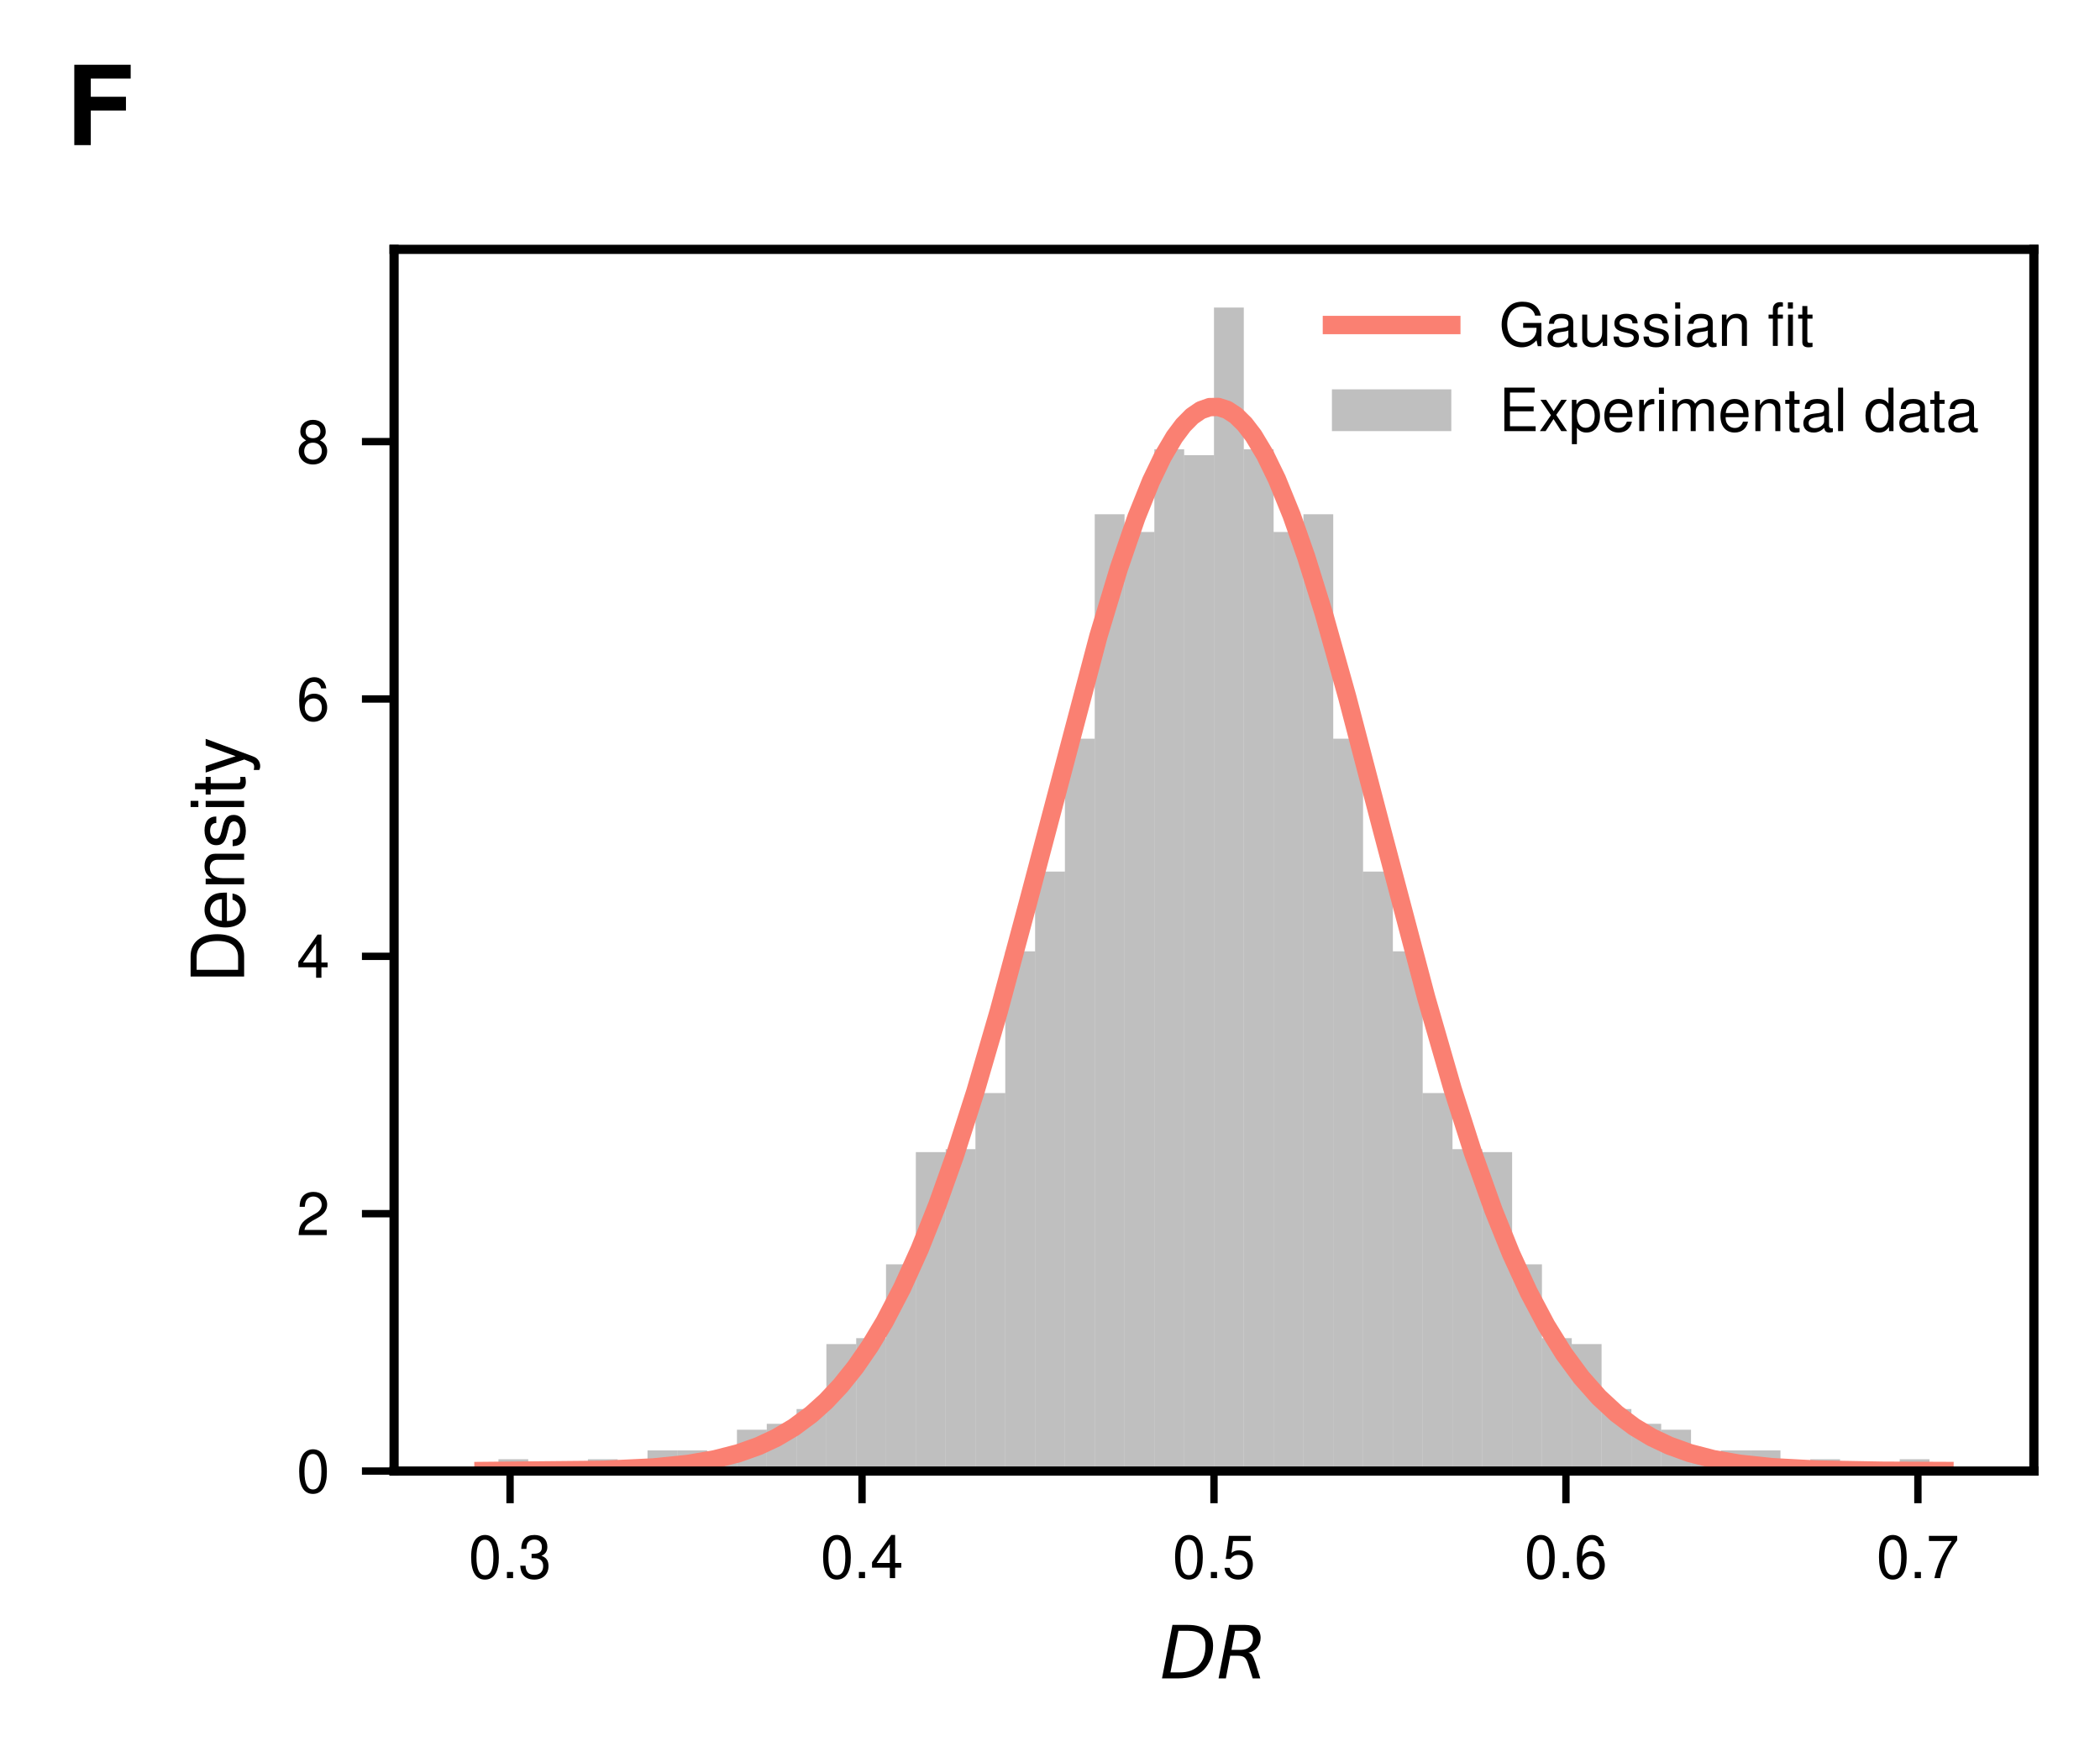
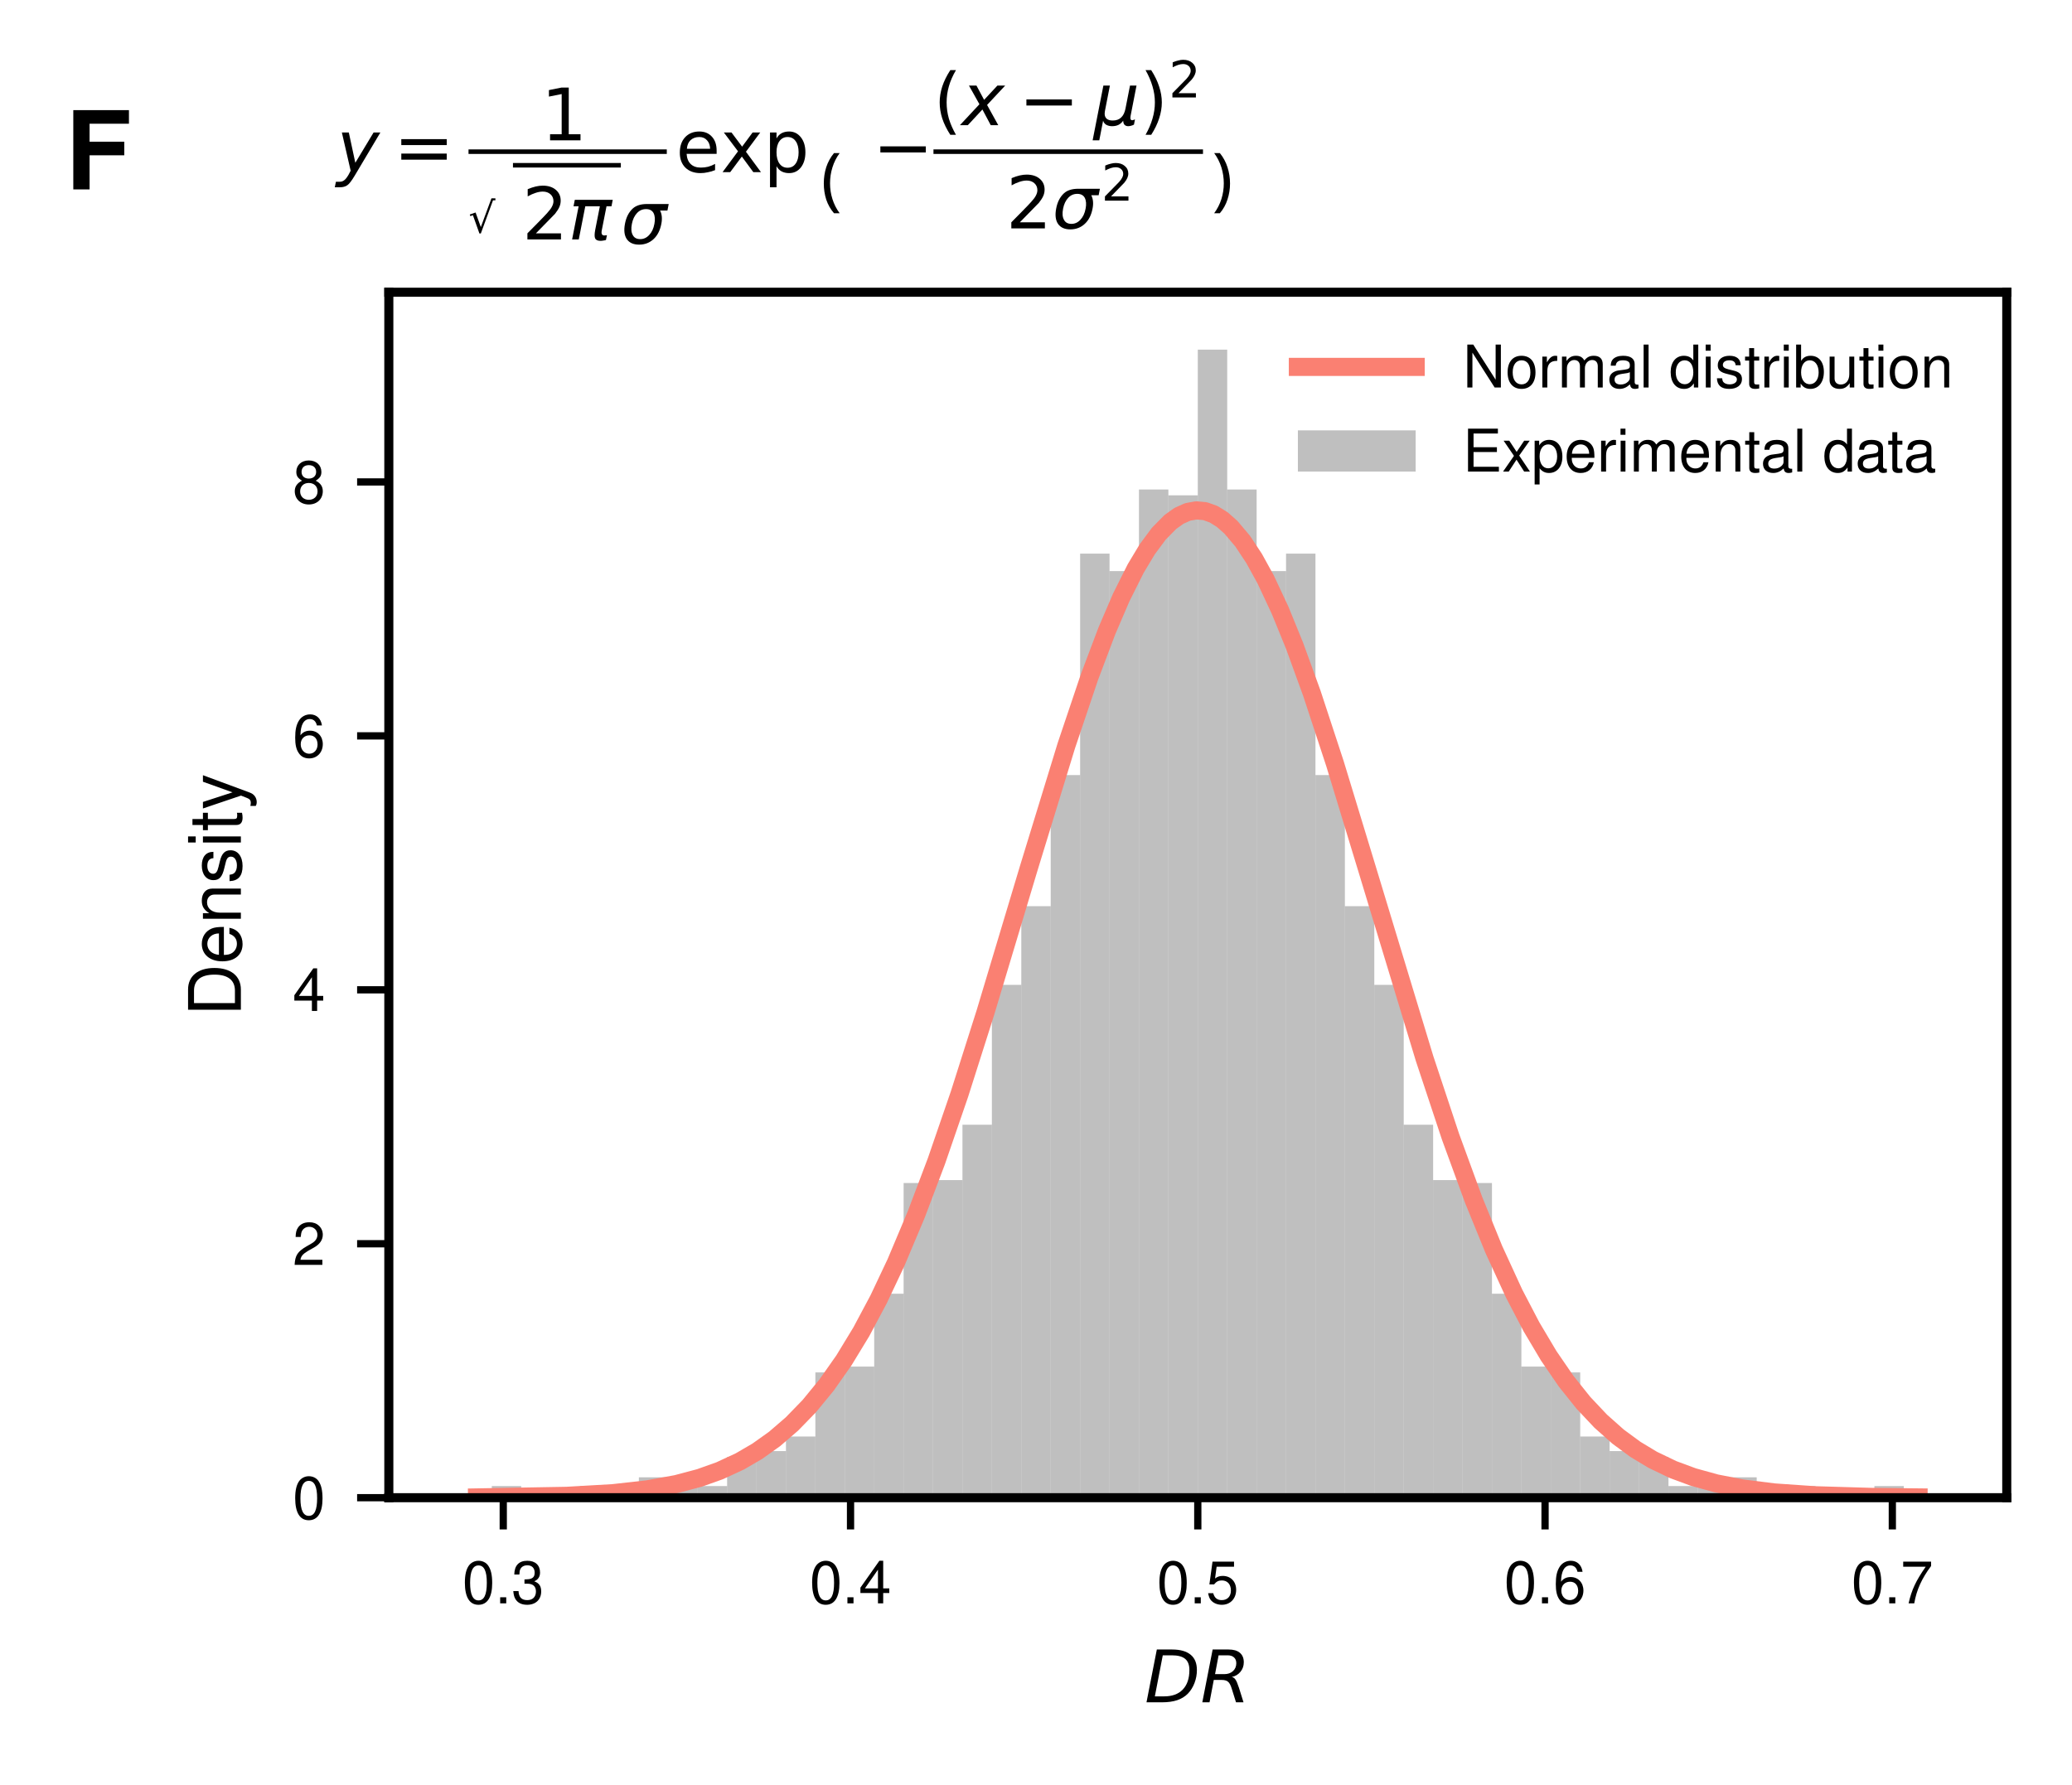
- <svg xmlns="http://www.w3.org/2000/svg" xmlns:xlink="http://www.w3.org/1999/xlink" width="228.672pt" height="191.838pt" viewBox="0 0 228.672 191.838" version="1.1">
+ <svg xmlns="http://www.w3.org/2000/svg" xmlns:xlink="http://www.w3.org/1999/xlink" width="228.672pt" height="196.936pt" viewBox="0 0 228.672 196.936" version="1.1">
  <defs>
    <style type="text/css">*{stroke-linejoin: round; stroke-linecap: butt}</style>
  </defs>
  <g id="figure_1">
    <g id="patch_1">
-       <path d="M 0 191.838  L 228.672 191.838  L 228.672 0  L 0 0  L 0 191.838  z " style="fill: none" />
+       <path d="M 0 196.936  L 228.672 196.936  L 228.672 0  L 0 0  L 0 196.936  z " style="fill: none" />
    </g>
    <g id="axes_1">
      <g id="patch_2">
-         <path d="M 42.912 160.214  L 221.472 160.214  L 221.472 27.158  L 42.912 27.158  L 42.912 160.214  z " style="fill: none" />
+         <path d="M 42.912 165.312  L 221.472 165.312  L 221.472 32.256  L 42.912 32.256  L 42.912 165.312  z " style="fill: none" />
      </g>
      <g id="patch_3">
-         <path d="M 51.028 160.214  L 54.275 160.214  L 54.275 159.893  L 51.028 159.893  z " clip-path="url(#p255b38f7e9)" style="fill: #808080; opacity: 0.5" />
+         <path d="M 51.028 165.312  L 54.275 165.312  L 54.275 164.99  L 51.028 164.99  z " clip-path="url(#pa2aaef56d1)" style="fill: #808080; opacity: 0.5" />
      </g>
      <g id="patch_4">
-         <path d="M 54.275 160.214  L 57.521 160.214  L 57.521 158.928  L 54.275 158.928  z " clip-path="url(#p255b38f7e9)" style="fill: #808080; opacity: 0.5" />
+         <path d="M 54.275 165.312  L 57.521 165.312  L 57.521 164.026  L 54.275 164.026  z " clip-path="url(#pa2aaef56d1)" style="fill: #808080; opacity: 0.5" />
      </g>
      <g id="patch_5">
-         <path d="M 57.521 160.214  L 60.768 160.214  L 60.768 159.25  L 57.521 159.25  z " clip-path="url(#p255b38f7e9)" style="fill: #808080; opacity: 0.5" />
+         <path d="M 57.521 165.312  L 60.768 165.312  L 60.768 164.347  L 57.521 164.347  z " clip-path="url(#pa2aaef56d1)" style="fill: #808080; opacity: 0.5" />
      </g>
      <g id="patch_6">
-         <path d="M 60.768 160.214  L 64.015 160.214  L 64.015 159.571  L 60.768 159.571  z " clip-path="url(#p255b38f7e9)" style="fill: #808080; opacity: 0.5" />
+         <path d="M 60.768 165.312  L 64.015 165.312  L 64.015 164.669  L 60.768 164.669  z " clip-path="url(#pa2aaef56d1)" style="fill: #808080; opacity: 0.5" />
      </g>
      <g id="patch_7">
-         <path d="M 64.015 160.214  L 67.261 160.214  L 67.261 158.928  L 64.015 158.928  z " clip-path="url(#p255b38f7e9)" style="fill: #808080; opacity: 0.5" />
+         <path d="M 64.015 165.312  L 67.261 165.312  L 67.261 164.026  L 64.015 164.026  z " clip-path="url(#pa2aaef56d1)" style="fill: #808080; opacity: 0.5" />
      </g>
      <g id="patch_8">
-         <path d="M 67.261 160.214  L 70.508 160.214  L 70.508 159.571  L 67.261 159.571  z " clip-path="url(#p255b38f7e9)" style="fill: #808080; opacity: 0.5" />
+         <path d="M 67.261 165.312  L 70.508 165.312  L 70.508 164.669  L 67.261 164.669  z " clip-path="url(#pa2aaef56d1)" style="fill: #808080; opacity: 0.5" />
      </g>
      <g id="patch_9">
-         <path d="M 70.508 160.214  L 73.754 160.214  L 73.754 157.963  L 70.508 157.963  z " clip-path="url(#p255b38f7e9)" style="fill: #808080; opacity: 0.5" />
+         <path d="M 70.508 165.312  L 73.754 165.312  L 73.754 163.061  L 70.508 163.061  z " clip-path="url(#pa2aaef56d1)" style="fill: #808080; opacity: 0.5" />
      </g>
      <g id="patch_10">
-         <path d="M 73.754 160.214  L 77.001 160.214  L 77.001 157.963  L 73.754 157.963  z " clip-path="url(#p255b38f7e9)" style="fill: #808080; opacity: 0.5" />
+         <path d="M 73.754 165.312  L 77.001 165.312  L 77.001 163.061  L 73.754 163.061  z " clip-path="url(#pa2aaef56d1)" style="fill: #808080; opacity: 0.5" />
      </g>
      <g id="patch_11">
-         <path d="M 77.001 160.214  L 80.247 160.214  L 80.247 158.928  L 77.001 158.928  z " clip-path="url(#p255b38f7e9)" style="fill: #808080; opacity: 0.5" />
+         <path d="M 77.001 165.312  L 80.247 165.312  L 80.247 164.026  L 77.001 164.026  z " clip-path="url(#pa2aaef56d1)" style="fill: #808080; opacity: 0.5" />
      </g>
      <g id="patch_12">
-         <path d="M 80.247 160.214  L 83.494 160.214  L 83.494 155.712  L 80.247 155.712  z " clip-path="url(#p255b38f7e9)" style="fill: #808080; opacity: 0.5" />
+         <path d="M 80.247 165.312  L 83.494 165.312  L 83.494 160.809  L 80.247 160.809  z " clip-path="url(#pa2aaef56d1)" style="fill: #808080; opacity: 0.5" />
      </g>
      <g id="patch_13">
-         <path d="M 83.494 160.214  L 86.74 160.214  L 86.74 155.068  L 83.494 155.068  z " clip-path="url(#p255b38f7e9)" style="fill: #808080; opacity: 0.5" />
+         <path d="M 83.494 165.312  L 86.74 165.312  L 86.74 160.166  L 83.494 160.166  z " clip-path="url(#pa2aaef56d1)" style="fill: #808080; opacity: 0.5" />
      </g>
      <g id="patch_14">
-         <path d="M 86.74 160.214  L 89.987 160.214  L 89.987 153.46  L 86.74 153.46  z " clip-path="url(#p255b38f7e9)" style="fill: #808080; opacity: 0.5" />
+         <path d="M 86.74 165.312  L 89.987 165.312  L 89.987 158.558  L 86.74 158.558  z " clip-path="url(#pa2aaef56d1)" style="fill: #808080; opacity: 0.5" />
      </g>
      <g id="patch_15">
-         <path d="M 89.987 160.214  L 93.233 160.214  L 93.233 146.385  L 89.987 146.385  z " clip-path="url(#p255b38f7e9)" style="fill: #808080; opacity: 0.5" />
+         <path d="M 89.987 165.312  L 93.233 165.312  L 93.233 151.482  L 89.987 151.482  z " clip-path="url(#pa2aaef56d1)" style="fill: #808080; opacity: 0.5" />
      </g>
      <g id="patch_16">
-         <path d="M 93.233 160.214  L 96.48 160.214  L 96.48 145.741  L 93.233 145.741  z " clip-path="url(#p255b38f7e9)" style="fill: #808080; opacity: 0.5" />
+         <path d="M 93.233 165.312  L 96.48 165.312  L 96.48 150.839  L 93.233 150.839  z " clip-path="url(#pa2aaef56d1)" style="fill: #808080; opacity: 0.5" />
      </g>
      <g id="patch_17">
-         <path d="M 96.48 160.214  L 99.727 160.214  L 99.727 137.701  L 96.48 137.701  z " clip-path="url(#p255b38f7e9)" style="fill: #808080; opacity: 0.5" />
+         <path d="M 96.48 165.312  L 99.727 165.312  L 99.727 142.798  L 96.48 142.798  z " clip-path="url(#pa2aaef56d1)" style="fill: #808080; opacity: 0.5" />
      </g>
      <g id="patch_18">
-         <path d="M 99.727 160.214  L 102.973 160.214  L 102.973 125.479  L 99.727 125.479  z " clip-path="url(#p255b38f7e9)" style="fill: #808080; opacity: 0.5" />
+         <path d="M 99.727 165.312  L 102.973 165.312  L 102.973 130.577  L 99.727 130.577  z " clip-path="url(#pa2aaef56d1)" style="fill: #808080; opacity: 0.5" />
      </g>
      <g id="patch_19">
-         <path d="M 102.973 160.214  L 106.22 160.214  L 106.22 125.157  L 102.973 125.157  z " clip-path="url(#p255b38f7e9)" style="fill: #808080; opacity: 0.5" />
+         <path d="M 102.973 165.312  L 106.22 165.312  L 106.22 130.255  L 102.973 130.255  z " clip-path="url(#pa2aaef56d1)" style="fill: #808080; opacity: 0.5" />
      </g>
      <g id="patch_20">
-         <path d="M 106.22 160.214  L 109.466 160.214  L 109.466 119.046  L 106.22 119.046  z " clip-path="url(#p255b38f7e9)" style="fill: #808080; opacity: 0.5" />
+         <path d="M 106.22 165.312  L 109.466 165.312  L 109.466 124.144  L 106.22 124.144  z " clip-path="url(#pa2aaef56d1)" style="fill: #808080; opacity: 0.5" />
      </g>
      <g id="patch_21">
-         <path d="M 109.466 160.214  L 112.713 160.214  L 112.713 103.609  L 109.466 103.609  z " clip-path="url(#p255b38f7e9)" style="fill: #808080; opacity: 0.5" />
+         <path d="M 109.466 165.312  L 112.713 165.312  L 112.713 108.706  L 109.466 108.706  z " clip-path="url(#pa2aaef56d1)" style="fill: #808080; opacity: 0.5" />
      </g>
      <g id="patch_22">
-         <path d="M 112.713 160.214  L 115.959 160.214  L 115.959 94.925  L 112.713 94.925  z " clip-path="url(#p255b38f7e9)" style="fill: #808080; opacity: 0.5" />
+         <path d="M 112.713 165.312  L 115.959 165.312  L 115.959 100.022  L 112.713 100.022  z " clip-path="url(#pa2aaef56d1)" style="fill: #808080; opacity: 0.5" />
      </g>
      <g id="patch_23">
-         <path d="M 115.959 160.214  L 119.206 160.214  L 119.206 80.452  L 115.959 80.452  z " clip-path="url(#p255b38f7e9)" style="fill: #808080; opacity: 0.5" />
+         <path d="M 115.959 165.312  L 119.206 165.312  L 119.206 85.549  L 115.959 85.549  z " clip-path="url(#pa2aaef56d1)" style="fill: #808080; opacity: 0.5" />
      </g>
      <g id="patch_24">
-         <path d="M 119.206 160.214  L 122.452 160.214  L 122.452 56.008  L 119.206 56.008  z " clip-path="url(#p255b38f7e9)" style="fill: #808080; opacity: 0.5" />
+         <path d="M 119.206 165.312  L 122.452 165.312  L 122.452 61.106  L 119.206 61.106  z " clip-path="url(#pa2aaef56d1)" style="fill: #808080; opacity: 0.5" />
      </g>
      <g id="patch_25">
-         <path d="M 122.452 160.214  L 125.699 160.214  L 125.699 57.938  L 122.452 57.938  z " clip-path="url(#p255b38f7e9)" style="fill: #808080; opacity: 0.5" />
+         <path d="M 122.452 165.312  L 125.699 165.312  L 125.699 63.035  L 122.452 63.035  z " clip-path="url(#pa2aaef56d1)" style="fill: #808080; opacity: 0.5" />
      </g>
      <g id="patch_26">
-         <path d="M 125.699 160.214  L 128.945 160.214  L 128.945 48.932  L 125.699 48.932  z " clip-path="url(#p255b38f7e9)" style="fill: #808080; opacity: 0.5" />
+         <path d="M 125.699 165.312  L 128.945 165.312  L 128.945 54.03  L 125.699 54.03  z " clip-path="url(#pa2aaef56d1)" style="fill: #808080; opacity: 0.5" />
      </g>
      <g id="patch_27">
-         <path d="M 128.945 160.214  L 132.192 160.214  L 132.192 49.576  L 128.945 49.576  z " clip-path="url(#p255b38f7e9)" style="fill: #808080; opacity: 0.5" />
+         <path d="M 128.945 165.312  L 132.192 165.312  L 132.192 54.673  L 128.945 54.673  z " clip-path="url(#pa2aaef56d1)" style="fill: #808080; opacity: 0.5" />
      </g>
      <g id="patch_28">
-         <path d="M 132.192 160.214  L 135.439 160.214  L 135.439 33.494  L 132.192 33.494  z " clip-path="url(#p255b38f7e9)" style="fill: #808080; opacity: 0.5" />
+         <path d="M 132.192 165.312  L 135.439 165.312  L 135.439 38.592  L 132.192 38.592  z " clip-path="url(#pa2aaef56d1)" style="fill: #808080; opacity: 0.5" />
      </g>
      <g id="patch_29">
-         <path d="M 135.439 160.214  L 138.685 160.214  L 138.685 48.932  L 135.439 48.932  z " clip-path="url(#p255b38f7e9)" style="fill: #808080; opacity: 0.5" />
+         <path d="M 135.439 165.312  L 138.685 165.312  L 138.685 54.03  L 135.439 54.03  z " clip-path="url(#pa2aaef56d1)" style="fill: #808080; opacity: 0.5" />
      </g>
      <g id="patch_30">
-         <path d="M 138.685 160.214  L 141.932 160.214  L 141.932 57.938  L 138.685 57.938  z " clip-path="url(#p255b38f7e9)" style="fill: #808080; opacity: 0.5" />
+         <path d="M 138.685 165.312  L 141.932 165.312  L 141.932 63.035  L 138.685 63.035  z " clip-path="url(#pa2aaef56d1)" style="fill: #808080; opacity: 0.5" />
      </g>
      <g id="patch_31">
-         <path d="M 141.932 160.214  L 145.178 160.214  L 145.178 56.008  L 141.932 56.008  z " clip-path="url(#p255b38f7e9)" style="fill: #808080; opacity: 0.5" />
+         <path d="M 141.932 165.312  L 145.178 165.312  L 145.178 61.106  L 141.932 61.106  z " clip-path="url(#pa2aaef56d1)" style="fill: #808080; opacity: 0.5" />
      </g>
      <g id="patch_32">
-         <path d="M 145.178 160.214  L 148.425 160.214  L 148.425 80.452  L 145.178 80.452  z " clip-path="url(#p255b38f7e9)" style="fill: #808080; opacity: 0.5" />
+         <path d="M 145.178 165.312  L 148.425 165.312  L 148.425 85.549  L 145.178 85.549  z " clip-path="url(#pa2aaef56d1)" style="fill: #808080; opacity: 0.5" />
      </g>
      <g id="patch_33">
-         <path d="M 148.425 160.214  L 151.671 160.214  L 151.671 94.925  L 148.425 94.925  z " clip-path="url(#p255b38f7e9)" style="fill: #808080; opacity: 0.5" />
+         <path d="M 148.425 165.312  L 151.671 165.312  L 151.671 100.022  L 148.425 100.022  z " clip-path="url(#pa2aaef56d1)" style="fill: #808080; opacity: 0.5" />
      </g>
      <g id="patch_34">
-         <path d="M 151.671 160.214  L 154.918 160.214  L 154.918 103.609  L 151.671 103.609  z " clip-path="url(#p255b38f7e9)" style="fill: #808080; opacity: 0.5" />
+         <path d="M 151.671 165.312  L 154.918 165.312  L 154.918 108.706  L 151.671 108.706  z " clip-path="url(#pa2aaef56d1)" style="fill: #808080; opacity: 0.5" />
      </g>
      <g id="patch_35">
-         <path d="M 154.918 160.214  L 158.164 160.214  L 158.164 119.046  L 154.918 119.046  z " clip-path="url(#p255b38f7e9)" style="fill: #808080; opacity: 0.5" />
+         <path d="M 154.918 165.312  L 158.164 165.312  L 158.164 124.144  L 154.918 124.144  z " clip-path="url(#pa2aaef56d1)" style="fill: #808080; opacity: 0.5" />
      </g>
      <g id="patch_36">
-         <path d="M 158.164 160.214  L 161.411 160.214  L 161.411 125.157  L 158.164 125.157  z " clip-path="url(#p255b38f7e9)" style="fill: #808080; opacity: 0.5" />
+         <path d="M 158.164 165.312  L 161.411 165.312  L 161.411 130.255  L 158.164 130.255  z " clip-path="url(#pa2aaef56d1)" style="fill: #808080; opacity: 0.5" />
      </g>
      <g id="patch_37">
-         <path d="M 161.411 160.214  L 164.657 160.214  L 164.657 125.479  L 161.411 125.479  z " clip-path="url(#p255b38f7e9)" style="fill: #808080; opacity: 0.5" />
+         <path d="M 161.411 165.312  L 164.657 165.312  L 164.657 130.577  L 161.411 130.577  z " clip-path="url(#pa2aaef56d1)" style="fill: #808080; opacity: 0.5" />
      </g>
      <g id="patch_38">
-         <path d="M 164.657 160.214  L 167.904 160.214  L 167.904 137.701  L 164.657 137.701  z " clip-path="url(#p255b38f7e9)" style="fill: #808080; opacity: 0.5" />
+         <path d="M 164.657 165.312  L 167.904 165.312  L 167.904 142.798  L 164.657 142.798  z " clip-path="url(#pa2aaef56d1)" style="fill: #808080; opacity: 0.5" />
      </g>
      <g id="patch_39">
-         <path d="M 167.904 160.214  L 171.151 160.214  L 171.151 145.741  L 167.904 145.741  z " clip-path="url(#p255b38f7e9)" style="fill: #808080; opacity: 0.5" />
+         <path d="M 167.904 165.312  L 171.151 165.312  L 171.151 150.839  L 167.904 150.839  z " clip-path="url(#pa2aaef56d1)" style="fill: #808080; opacity: 0.5" />
      </g>
      <g id="patch_40">
-         <path d="M 171.151 160.214  L 174.397 160.214  L 174.397 146.385  L 171.151 146.385  z " clip-path="url(#p255b38f7e9)" style="fill: #808080; opacity: 0.5" />
+         <path d="M 171.151 165.312  L 174.397 165.312  L 174.397 151.482  L 171.151 151.482  z " clip-path="url(#pa2aaef56d1)" style="fill: #808080; opacity: 0.5" />
      </g>
      <g id="patch_41">
-         <path d="M 174.397 160.214  L 177.644 160.214  L 177.644 153.46  L 174.397 153.46  z " clip-path="url(#p255b38f7e9)" style="fill: #808080; opacity: 0.5" />
+         <path d="M 174.397 165.312  L 177.644 165.312  L 177.644 158.558  L 174.397 158.558  z " clip-path="url(#pa2aaef56d1)" style="fill: #808080; opacity: 0.5" />
      </g>
      <g id="patch_42">
-         <path d="M 177.644 160.214  L 180.89 160.214  L 180.89 155.068  L 177.644 155.068  z " clip-path="url(#p255b38f7e9)" style="fill: #808080; opacity: 0.5" />
+         <path d="M 177.644 165.312  L 180.89 165.312  L 180.89 160.166  L 177.644 160.166  z " clip-path="url(#pa2aaef56d1)" style="fill: #808080; opacity: 0.5" />
      </g>
      <g id="patch_43">
-         <path d="M 180.89 160.214  L 184.137 160.214  L 184.137 155.712  L 180.89 155.712  z " clip-path="url(#p255b38f7e9)" style="fill: #808080; opacity: 0.5" />
+         <path d="M 180.89 165.312  L 184.137 165.312  L 184.137 160.809  L 180.89 160.809  z " clip-path="url(#pa2aaef56d1)" style="fill: #808080; opacity: 0.5" />
      </g>
      <g id="patch_44">
-         <path d="M 184.137 160.214  L 187.383 160.214  L 187.383 158.928  L 184.137 158.928  z " clip-path="url(#p255b38f7e9)" style="fill: #808080; opacity: 0.5" />
+         <path d="M 184.137 165.312  L 187.383 165.312  L 187.383 164.026  L 184.137 164.026  z " clip-path="url(#pa2aaef56d1)" style="fill: #808080; opacity: 0.5" />
      </g>
      <g id="patch_45">
-         <path d="M 187.383 160.214  L 190.63 160.214  L 190.63 157.963  L 187.383 157.963  z " clip-path="url(#p255b38f7e9)" style="fill: #808080; opacity: 0.5" />
+         <path d="M 187.383 165.312  L 190.63 165.312  L 190.63 163.061  L 187.383 163.061  z " clip-path="url(#pa2aaef56d1)" style="fill: #808080; opacity: 0.5" />
      </g>
      <g id="patch_46">
-         <path d="M 190.63 160.214  L 193.876 160.214  L 193.876 157.963  L 190.63 157.963  z " clip-path="url(#p255b38f7e9)" style="fill: #808080; opacity: 0.5" />
+         <path d="M 190.63 165.312  L 193.876 165.312  L 193.876 163.061  L 190.63 163.061  z " clip-path="url(#pa2aaef56d1)" style="fill: #808080; opacity: 0.5" />
      </g>
      <g id="patch_47">
-         <path d="M 193.876 160.214  L 197.123 160.214  L 197.123 159.571  L 193.876 159.571  z " clip-path="url(#p255b38f7e9)" style="fill: #808080; opacity: 0.5" />
+         <path d="M 193.876 165.312  L 197.123 165.312  L 197.123 164.669  L 193.876 164.669  z " clip-path="url(#pa2aaef56d1)" style="fill: #808080; opacity: 0.5" />
      </g>
      <g id="patch_48">
-         <path d="M 197.123 160.214  L 200.369 160.214  L 200.369 158.928  L 197.123 158.928  z " clip-path="url(#p255b38f7e9)" style="fill: #808080; opacity: 0.5" />
+         <path d="M 197.123 165.312  L 200.369 165.312  L 200.369 164.026  L 197.123 164.026  z " clip-path="url(#pa2aaef56d1)" style="fill: #808080; opacity: 0.5" />
      </g>
      <g id="patch_49">
-         <path d="M 200.369 160.214  L 203.616 160.214  L 203.616 159.571  L 200.369 159.571  z " clip-path="url(#p255b38f7e9)" style="fill: #808080; opacity: 0.5" />
+         <path d="M 200.369 165.312  L 203.616 165.312  L 203.616 164.669  L 200.369 164.669  z " clip-path="url(#pa2aaef56d1)" style="fill: #808080; opacity: 0.5" />
      </g>
      <g id="patch_50">
-         <path d="M 203.616 160.214  L 206.863 160.214  L 206.863 159.25  L 203.616 159.25  z " clip-path="url(#p255b38f7e9)" style="fill: #808080; opacity: 0.5" />
+         <path d="M 203.616 165.312  L 206.863 165.312  L 206.863 164.347  L 203.616 164.347  z " clip-path="url(#pa2aaef56d1)" style="fill: #808080; opacity: 0.5" />
      </g>
      <g id="patch_51">
-         <path d="M 206.863 160.214  L 210.109 160.214  L 210.109 158.928  L 206.863 158.928  z " clip-path="url(#p255b38f7e9)" style="fill: #808080; opacity: 0.5" />
+         <path d="M 206.863 165.312  L 210.109 165.312  L 210.109 164.026  L 206.863 164.026  z " clip-path="url(#pa2aaef56d1)" style="fill: #808080; opacity: 0.5" />
      </g>
      <g id="patch_52">
-         <path d="M 210.109 160.214  L 213.356 160.214  L 213.356 159.893  L 210.109 159.893  z " clip-path="url(#p255b38f7e9)" style="fill: #808080; opacity: 0.5" />
+         <path d="M 210.109 165.312  L 213.356 165.312  L 213.356 164.99  L 210.109 164.99  z " clip-path="url(#pa2aaef56d1)" style="fill: #808080; opacity: 0.5" />
      </g>
      <g id="matplotlib.axis_1">
        <g id="xtick_1">
          <g id="line2d_1">
            <defs>
-               <path id="m30097dae58" d="M 0 0  L 0 3.5  " style="stroke: #000000; stroke-width: 0.8" />
+               <path id="m01cc15ffce" d="M 0 0  L 0 3.5  " style="stroke: #000000; stroke-width: 0.8" />
            </defs>
            <g>
-               <use xlink:href="#m30097dae58" x="55.541" y="160.214" style="stroke: #000000; stroke-width: 0.8" />
+               <use xlink:href="#m01cc15ffce" x="55.541" y="165.312" style="stroke: #000000; stroke-width: 0.8" />
            </g>
          </g>
          <g id="text_1">
-             <text style="font-size: 6.5px; font-family: 'Helvetica'; text-anchor: middle" x="55.541" y="171.877" transform="rotate(-0 55.5412 171.8771)">0.3</text>
+             <text style="font-size: 6.5px; font-family: 'Helvetica'; text-anchor: middle" x="55.541" y="176.975" transform="rotate(-0 55.5412 176.9747)">0.3</text>
          </g>
        </g>
        <g id="xtick_2">
          <g id="line2d_2">
            <g>
-               <use xlink:href="#m30097dae58" x="93.867" y="160.214" style="stroke: #000000; stroke-width: 0.8" />
+               <use xlink:href="#m01cc15ffce" x="93.867" y="165.312" style="stroke: #000000; stroke-width: 0.8" />
            </g>
          </g>
          <g id="text_2">
-             <text style="font-size: 6.5px; font-family: 'Helvetica'; text-anchor: middle" x="93.867" y="171.877" transform="rotate(-0 93.8666 171.8771)">0.4</text>
+             <text style="font-size: 6.5px; font-family: 'Helvetica'; text-anchor: middle" x="93.867" y="176.975" transform="rotate(-0 93.8666 176.9747)">0.4</text>
          </g>
        </g>
        <g id="xtick_3">
          <g id="line2d_3">
            <g>
-               <use xlink:href="#m30097dae58" x="132.192" y="160.214" style="stroke: #000000; stroke-width: 0.8" />
+               <use xlink:href="#m01cc15ffce" x="132.192" y="165.312" style="stroke: #000000; stroke-width: 0.8" />
            </g>
          </g>
          <g id="text_3">
-             <text style="font-size: 6.5px; font-family: 'Helvetica'; text-anchor: middle" x="132.192" y="171.877" transform="rotate(-0 132.192 171.8771)">0.5</text>
+             <text style="font-size: 6.5px; font-family: 'Helvetica'; text-anchor: middle" x="132.192" y="176.975" transform="rotate(-0 132.192 176.9747)">0.5</text>
          </g>
        </g>
        <g id="xtick_4">
          <g id="line2d_4">
            <g>
-               <use xlink:href="#m30097dae58" x="170.517" y="160.214" style="stroke: #000000; stroke-width: 0.8" />
+               <use xlink:href="#m01cc15ffce" x="170.517" y="165.312" style="stroke: #000000; stroke-width: 0.8" />
            </g>
          </g>
          <g id="text_4">
-             <text style="font-size: 6.5px; font-family: 'Helvetica'; text-anchor: middle" x="170.517" y="171.877" transform="rotate(-0 170.5174 171.8771)">0.6</text>
+             <text style="font-size: 6.5px; font-family: 'Helvetica'; text-anchor: middle" x="170.517" y="176.975" transform="rotate(-0 170.5174 176.9747)">0.6</text>
          </g>
        </g>
        <g id="xtick_5">
          <g id="line2d_5">
            <g>
-               <use xlink:href="#m30097dae58" x="208.843" y="160.214" style="stroke: #000000; stroke-width: 0.8" />
+               <use xlink:href="#m01cc15ffce" x="208.843" y="165.312" style="stroke: #000000; stroke-width: 0.8" />
            </g>
          </g>
          <g id="text_5">
-             <text style="font-size: 6.5px; font-family: 'Helvetica'; text-anchor: middle" x="208.843" y="171.877" transform="rotate(-0 208.8428 171.8771)">0.7</text>
+             <text style="font-size: 6.5px; font-family: 'Helvetica'; text-anchor: middle" x="208.843" y="176.975" transform="rotate(-0 208.8428 176.9747)">0.7</text>
          </g>
        </g>
        <g id="text_6">
-           <g transform="translate(126.312 182.9707)">
+           <g transform="translate(126.312 188.0683)">
            <text>
              <tspan x="0" y="-0.172" style="font-style: oblique; font-size: 8px; font-family: 'DejaVu Sans'">D</tspan>
              <tspan x="6.16" y="-0.172" style="font-style: oblique; font-size: 8px; font-family: 'DejaVu Sans'">R</tspan>
            </text>
          </g>
        </g>
      </g>
      <g id="matplotlib.axis_2">
        <g id="ytick_1">
          <g id="line2d_6">
            <defs>
-               <path id="m89a0adb6fb" d="M 0 0  L -3.5 0  " style="stroke: #000000; stroke-width: 0.8" />
+               <path id="md00eb36adc" d="M 0 0  L -3.5 0  " style="stroke: #000000; stroke-width: 0.8" />
            </defs>
            <g>
-               <use xlink:href="#m89a0adb6fb" x="42.912" y="160.214" style="stroke: #000000; stroke-width: 0.8" />
+               <use xlink:href="#md00eb36adc" x="42.912" y="165.312" style="stroke: #000000; stroke-width: 0.8" />
            </g>
          </g>
          <g id="text_7">
-             <text style="font-size: 6.5px; font-family: 'Helvetica'; text-anchor: end" x="35.912" y="162.546" transform="rotate(-0 35.912 162.5458)">0</text>
+             <text style="font-size: 6.5px; font-family: 'Helvetica'; text-anchor: end" x="35.912" y="167.643" transform="rotate(-0 35.912 167.6434)">0</text>
          </g>
        </g>
        <g id="ytick_2">
          <g id="line2d_7">
            <g>
-               <use xlink:href="#m89a0adb6fb" x="42.912" y="132.185" style="stroke: #000000; stroke-width: 0.8" />
+               <use xlink:href="#md00eb36adc" x="42.912" y="137.283" style="stroke: #000000; stroke-width: 0.8" />
            </g>
          </g>
          <g id="text_8">
-             <text style="font-size: 6.5px; font-family: 'Helvetica'; text-anchor: end" x="35.912" y="134.516" transform="rotate(-0 35.912 134.5163)">2</text>
+             <text style="font-size: 6.5px; font-family: 'Helvetica'; text-anchor: end" x="35.912" y="139.614" transform="rotate(-0 35.912 139.6139)">2</text>
          </g>
        </g>
        <g id="ytick_3">
          <g id="line2d_8">
            <g>
-               <use xlink:href="#m89a0adb6fb" x="42.912" y="104.155" style="stroke: #000000; stroke-width: 0.8" />
+               <use xlink:href="#md00eb36adc" x="42.912" y="109.253" style="stroke: #000000; stroke-width: 0.8" />
            </g>
          </g>
          <g id="text_9">
-             <text style="font-size: 6.5px; font-family: 'Helvetica'; text-anchor: end" x="35.912" y="106.487" transform="rotate(-0 35.912 106.4869)">4</text>
+             <text style="font-size: 6.5px; font-family: 'Helvetica'; text-anchor: end" x="35.912" y="111.584" transform="rotate(-0 35.912 111.5845)">4</text>
          </g>
        </g>
        <g id="ytick_4">
          <g id="line2d_9">
            <g>
-               <use xlink:href="#m89a0adb6fb" x="42.912" y="76.126" style="stroke: #000000; stroke-width: 0.8" />
+               <use xlink:href="#md00eb36adc" x="42.912" y="81.224" style="stroke: #000000; stroke-width: 0.8" />
            </g>
          </g>
          <g id="text_10">
-             <text style="font-size: 6.5px; font-family: 'Helvetica'; text-anchor: end" x="35.912" y="78.457" transform="rotate(-0 35.912 78.4574)">6</text>
+             <text style="font-size: 6.5px; font-family: 'Helvetica'; text-anchor: end" x="35.912" y="83.555" transform="rotate(-0 35.912 83.555)">6</text>
          </g>
        </g>
        <g id="ytick_5">
          <g id="line2d_10">
            <g>
-               <use xlink:href="#m89a0adb6fb" x="42.912" y="48.097" style="stroke: #000000; stroke-width: 0.8" />
+               <use xlink:href="#md00eb36adc" x="42.912" y="53.194" style="stroke: #000000; stroke-width: 0.8" />
            </g>
          </g>
          <g id="text_11">
-             <text style="font-size: 6.5px; font-family: 'Helvetica'; text-anchor: end" x="35.912" y="50.428" transform="rotate(-0 35.912 50.42794)">8</text>
+             <text style="font-size: 6.5px; font-family: 'Helvetica'; text-anchor: end" x="35.912" y="55.526" transform="rotate(-0 35.912 55.52554)">8</text>
          </g>
        </g>
        <g id="text_12">
-           <text style="font-size: 8px; font-family: 'Helvetica'; text-anchor: middle" x="26.582" y="93.686" transform="rotate(-90 26.58239 93.6864)">Density</text>
+           <text style="font-size: 8px; font-family: 'Helvetica'; text-anchor: middle" x="26.582" y="98.784" transform="rotate(-90 26.58239 98.784)">Density</text>
        </g>
      </g>
      <g id="line2d_11">
-         <path d="M 52.652 160.207  L 65.722 160.077  L 71.142 159.82  L 74.968 159.429  L 77.837 158.934  L 80.387 158.281  L 82.619 157.485  L 84.532 156.59  L 86.444 155.456  L 88.357 154.035  L 89.951 152.598  L 91.545 150.899  L 93.139 148.908  L 94.733 146.598  L 96.327 143.942  L 98.24 140.268  L 100.153 136.035  L 102.065 131.228  L 103.978 125.851  L 106.21 118.89  L 108.76 110.13  L 111.948 98.275  L 119.599 69.316  L 121.831 61.912  L 123.744 56.35  L 125.338 52.396  L 126.613 49.742  L 127.888 47.582  L 128.845 46.305  L 129.801 45.334  L 130.757 44.677  L 131.714 44.339  L 132.67 44.324  L 133.627 44.631  L 134.583 45.258  L 135.539 46.2  L 136.496 47.448  L 137.771 49.572  L 139.046 52.192  L 140.64 56.107  L 142.234 60.654  L 144.147 66.808  L 146.697 75.899  L 150.523 90.541  L 155.305 108.656  L 158.174 118.592  L 160.406 125.582  L 162.637 131.831  L 164.55 136.57  L 166.463 140.735  L 168.376 144.345  L 170.288 147.428  L 172.201 150.027  L 174.114 152.188  L 176.027 153.96  L 177.94 155.395  L 179.852 156.542  L 181.765 157.447  L 183.997 158.253  L 186.547 158.915  L 189.416 159.416  L 192.923 159.789  L 197.705 160.045  L 205.038 160.178  L 211.732 160.207  L 211.732 160.207  " clip-path="url(#p255b38f7e9)" style="fill: none; stroke: #fa8072; stroke-width: 2; stroke-linecap: square" />
+         <path d="M 52.652 165.282  L 62.534 165.107  L 67.635 164.815  L 71.461 164.388  L 74.649 163.807  L 77.199 163.131  L 79.431 162.335  L 81.662 161.301  L 83.575 160.187  L 85.488 158.824  L 87.401 157.175  L 89.314 155.205  L 91.226 152.875  L 93.139 150.152  L 95.052 147.007  L 96.965 143.419  L 98.877 139.373  L 101.109 134.075  L 103.341 128.176  L 105.891 120.766  L 108.76 111.738  L 113.542 95.811  L 117.687 82.294  L 120.237 74.723  L 122.15 69.656  L 123.744 65.94  L 125.338 62.755  L 126.613 60.63  L 127.888 58.91  L 129.163 57.615  L 130.12 56.933  L 131.076 56.505  L 132.033 56.333  L 132.989 56.419  L 133.945 56.762  L 134.902 57.36  L 135.858 58.208  L 137.133 59.718  L 138.409 61.643  L 139.684 63.961  L 141.278 67.366  L 142.872 71.277  L 144.785 76.538  L 147.335 84.299  L 150.842 95.811  L 157.218 116.831  L 160.087 125.475  L 162.637 132.449  L 164.869 137.922  L 167.1 142.776  L 169.013 146.441  L 170.926 149.658  L 172.839 152.449  L 174.752 154.842  L 176.664 156.87  L 178.577 158.57  L 180.49 159.978  L 182.403 161.131  L 184.634 162.203  L 186.866 163.03  L 189.416 163.734  L 192.286 164.291  L 195.792 164.73  L 200.256 165.04  L 206.632 165.228  L 211.732 165.282  L 211.732 165.282  " clip-path="url(#pa2aaef56d1)" style="fill: none; stroke: #fa8072; stroke-width: 2; stroke-linecap: square" />
      </g>
      <g id="patch_53">
-         <path d="M 42.912 160.214  L 42.912 27.158  " style="fill: none; stroke: #000000; stroke-linejoin: miter; stroke-linecap: square" />
+         <path d="M 42.912 165.312  L 42.912 32.256  " style="fill: none; stroke: #000000; stroke-linejoin: miter; stroke-linecap: square" />
      </g>
      <g id="patch_54">
-         <path d="M 221.472 160.214  L 221.472 27.158  " style="fill: none; stroke: #000000; stroke-linejoin: miter; stroke-linecap: square" />
+         <path d="M 221.472 165.312  L 221.472 32.256  " style="fill: none; stroke: #000000; stroke-linejoin: miter; stroke-linecap: square" />
      </g>
      <g id="patch_55">
-         <path d="M 42.912 160.214  L 221.472 160.214  " style="fill: none; stroke: #000000; stroke-linejoin: miter; stroke-linecap: square" />
+         <path d="M 42.912 165.312  L 221.472 165.312  " style="fill: none; stroke: #000000; stroke-linejoin: miter; stroke-linecap: square" />
      </g>
      <g id="patch_56">
-         <path d="M 42.912 27.158  L 221.472 27.158  " style="fill: none; stroke: #000000; stroke-linejoin: miter; stroke-linecap: square" />
+         <path d="M 42.912 32.256  L 221.472 32.256  " style="fill: none; stroke: #000000; stroke-linejoin: miter; stroke-linecap: square" />
      </g>
      <g id="text_13">
-         <text style="font-weight: 700; font-size: 12px; font-family: 'Helvetica'; text-anchor: start" x="7.2" y="15.808" transform="rotate(-0 7.2 15.80813)">F</text>
+         <text style="font-weight: 700; font-size: 12px; font-family: 'Helvetica'; text-anchor: start" x="7.2" y="20.906" transform="rotate(-0 7.2 20.90573)">F</text>
      </g>
      <g id="legend_1">
        <g id="line2d_12">
-           <path d="M 145.035 35.396  L 151.535 35.396  L 158.035 35.396  " style="fill: none; stroke: #fa8072; stroke-width: 2; stroke-linecap: square" />
+           <path d="M 143.238 40.494  L 149.738 40.494  L 156.238 40.494  " style="fill: none; stroke: #fa8072; stroke-width: 2; stroke-linecap: square" />
        </g>
        <g id="text_14">
-           <text style="font-size: 6.5px; font-family: 'Helvetica'; text-anchor: start" x="163.235" y="37.671" transform="rotate(-0 163.235 37.67113)">Gaussian fit</text>
+           <text style="font-size: 6.5px; font-family: 'Helvetica'; text-anchor: start" x="161.438" y="42.769" transform="rotate(-0 161.4384 42.76873)">Normal distribution</text>
        </g>
        <g id="patch_57">
-           <path d="M 145.035 46.954  L 158.035 46.954  L 158.035 42.404  L 145.035 42.404  z " style="fill: #808080; opacity: 0.5" />
+           <path d="M 143.238 52.052  L 156.238 52.052  L 156.238 47.502  L 143.238 47.502  z " style="fill: #808080; opacity: 0.5" />
        </g>
        <g id="text_15">
-           <text style="font-size: 6.5px; font-family: 'Helvetica'; text-anchor: start" x="163.235" y="46.954" transform="rotate(-0 163.235 46.95395)">Experimental data</text>
-         </g>
+           <text style="font-size: 6.5px; font-family: 'Helvetica'; text-anchor: start" x="161.438" y="52.052" transform="rotate(-0 161.4384 52.05155)">Experimental data</text>
+         </g>
+       </g>
+     </g>
+     <g id="text_16">
+       <g transform="translate(37.152 19.6)">
+         <text>
+           <tspan x="0" y="-0.602" style="font-style: oblique; font-size: 8px; font-family: 'DejaVu Sans'">y</tspan>
+           <tspan x="25.55" y="6.828" style="font-style: oblique; font-size: 8px; font-family: 'DejaVu Sans'">π</tspan>
+           <tspan x="31.366" y="7.293" style="font-style: oblique; font-size: 8px; font-family: 'DejaVu Sans'">σ</tspan>
+           <tspan x="68.989" y="-5.781" style="font-style: oblique; font-size: 8px; font-family: 'DejaVu Sans'">x</tspan>
+           <tspan x="78.958" y="5.609" style="font-style: oblique; font-size: 8px; font-family: 'DejaVu Sans'">σ</tspan>
+           <tspan x="83.544" y="-5.781" style="font-style: oblique; font-size: 8px; font-family: 'DejaVu Sans'">μ</tspan>
+           <tspan x="6.293" y="-0.602" style="font-size: 8px; font-family: 'DejaVu Sans'">=</tspan>
+           <tspan x="20.46" y="6.828" style="font-size: 8px; font-family: 'DejaVu Sans'">2</tspan>
+           <tspan x="22.555" y="-4.109" style="font-size: 8px; font-family: 'DejaVu Sans'">1</tspan>
+           <tspan x="37.436" y="-0.602" style="font-size: 8px; font-family: 'DejaVu Sans'">e</tspan>
+           <tspan x="42.358" y="-0.602" style="font-size: 8px; font-family: 'DejaVu Sans'">x</tspan>
+           <tspan x="47.093" y="-0.602" style="font-size: 8px; font-family: 'DejaVu Sans'">p</tspan>
+           <tspan x="59.165" y="-0.602" style="font-size: 8px; font-family: 'DejaVu Sans'">−</tspan>
+           <tspan x="65.868" y="-5.781" style="font-size: 8px; font-family: 'DejaVu Sans'">(</tspan>
+           <tspan x="73.868" y="5.609" style="font-size: 8px; font-family: 'DejaVu Sans'">2</tspan>
+           <tspan x="75.282" y="-5.781" style="font-size: 8px; font-family: 'DejaVu Sans'">−</tspan>
+           <tspan x="88.634" y="-5.781" style="font-size: 8px; font-family: 'DejaVu Sans'">)</tspan>
+           <tspan x="14.555" y="6.074" style="font-size: 4.651px; font-family: 'STIXSizeOneSym'">√</tspan>
+           <tspan x="53.47" y="2.734" style="font-size: 7.606px; font-family: 'STIXSizeThreeSym'">(</tspan>
+           <tspan x="96.613" y="2.734" style="font-size: 7.606px; font-family: 'STIXSizeThreeSym'">)</tspan>
+           <tspan x="84.386" y="2.547" style="font-size: 5.6px; font-family: 'DejaVu Sans'">2</tspan>
+           <tspan x="91.831" y="-8.844" style="font-size: 5.6px; font-family: 'DejaVu Sans'">2</tspan>
+         </text>
+         <rect x="14.555" y="-3.109" width="21.882" height="0.5" />
+         <rect x="19.46" y="-1.609" width="11.906" height="0.5" />
+         <rect x="65.868" y="-3.109" width="29.745" height="0.5" />
      </g>
    </g>
  </g>
  <defs>
-     <clipPath id="p255b38f7e9">
-       <rect x="42.912" y="27.158" width="178.56" height="133.056" />
+     <clipPath id="pa2aaef56d1">
+       <rect x="42.912" y="32.256" width="178.56" height="133.056" />
    </clipPath>
  </defs>
</svg>
